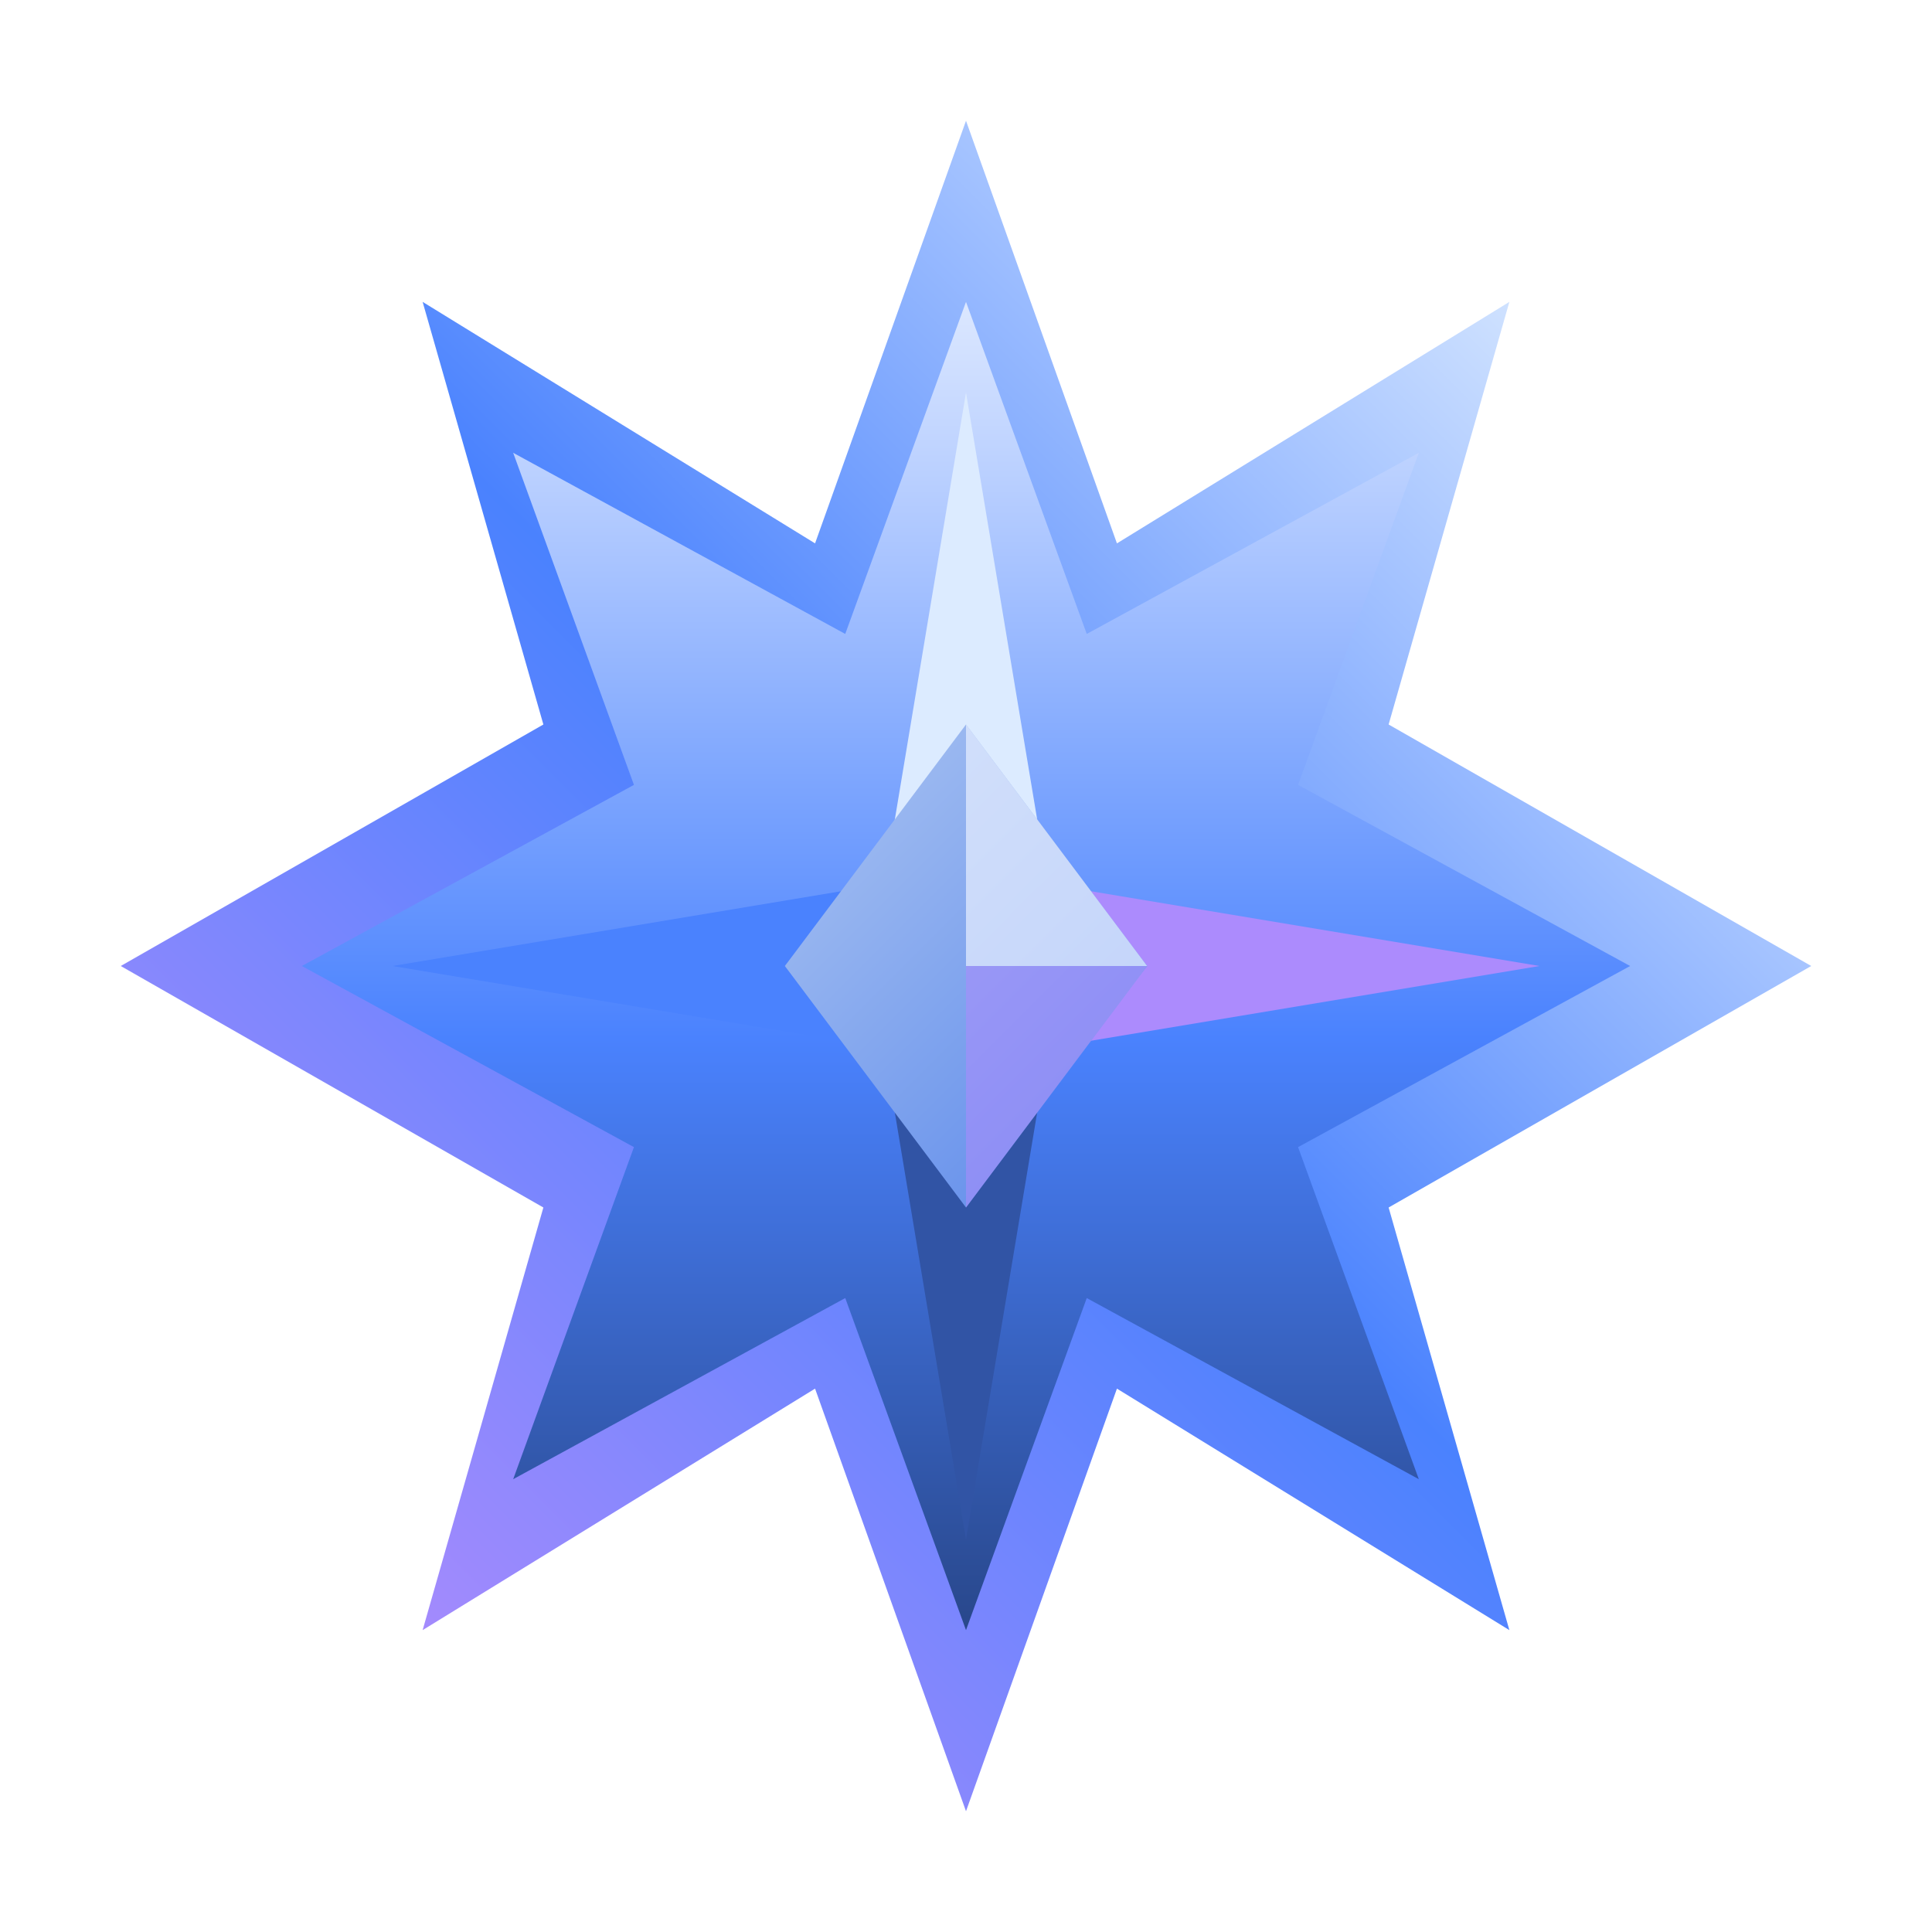
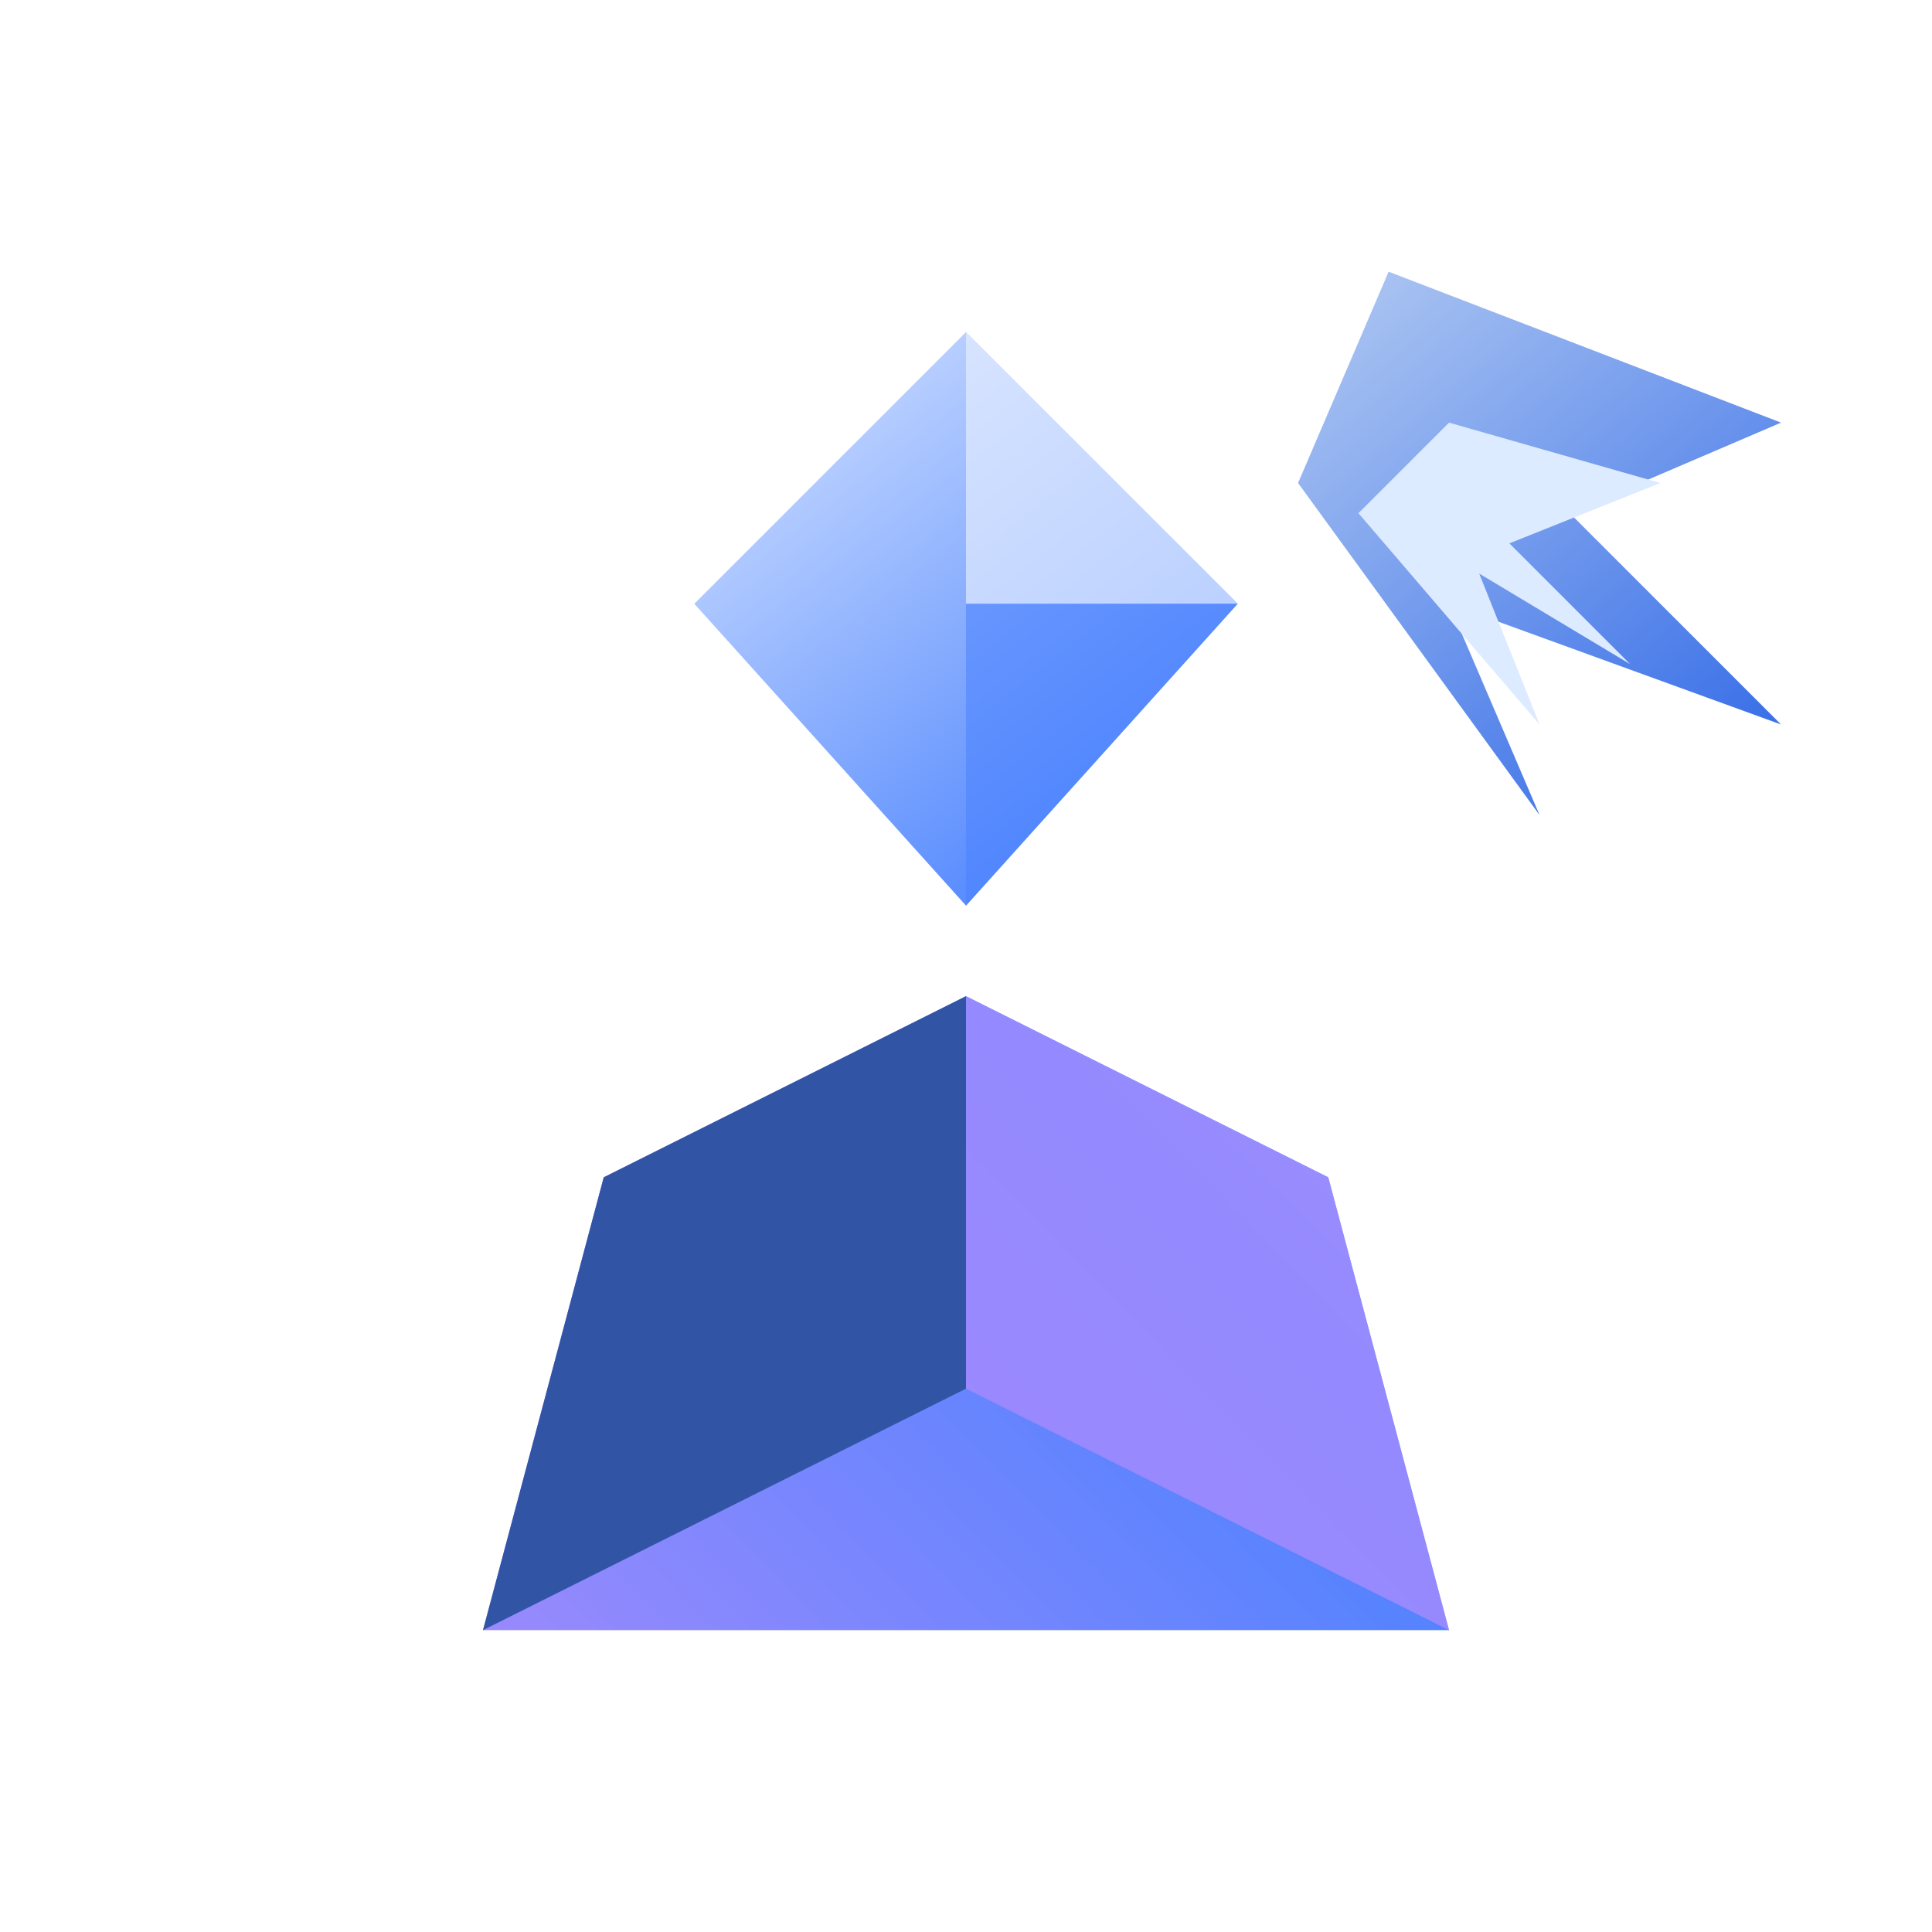
<svg xmlns="http://www.w3.org/2000/svg" viewBox="0 0 128 128" fill="none" role="img" aria-label="Research">
  <defs>
-     <linearGradient id="rs-a" x1="20" y1="108" x2="108" y2="20" gradientUnits="userSpaceOnUse">
+     <linearGradient id="rs-a" x1="16" y1="110" x2="110" y2="18" gradientUnits="userSpaceOnUse">
      <stop offset="0" stop-color="#ac8bfd" />
      <stop offset=".5" stop-color="#4a82fe" />
      <stop offset="1" stop-color="#dcebff" />
    </linearGradient>
-     <linearGradient id="rs-b" x1="64" y1="16" x2="64" y2="112" gradientUnits="userSpaceOnUse">
+     <linearGradient id="rs-b" x1="36" y1="24" x2="92" y2="96" gradientUnits="userSpaceOnUse">
      <stop offset="0" stop-color="#e8f0ff" />
      <stop offset=".55" stop-color="#4a82fe" />
      <stop offset="1" stop-color="#25417f" />
    </linearGradient>
-     <linearGradient id="rs-c" x1="40" y1="40" x2="88" y2="88" gradientUnits="userSpaceOnUse">
+     <linearGradient id="rs-c" x1="48" y1="40" x2="80" y2="78" gradientUnits="userSpaceOnUse">
      <stop offset="0" stop-color="#c8daf4" />
      <stop offset="1" stop-color="#3d72e8" />
    </linearGradient>
  </defs>
-   <polygon fill="url(#rs-a)" points="64 8 74 36 100 20 92 48 120 64 92 80 100 108 74 92 64 120 54 92 28 108 36 80 8 64 36 48 28 20 54 36" />
-   <polygon fill="url(#rs-b)" points="64 20 72 42 94 30 86 52 108 64 86 76 94 98 72 86 64 108 56 86 34 98 42 76 20 64 42 52 34 30 56 42" />
-   <polygon fill="#dcebff" points="64 26 69 56 64 52 59 56" />
-   <polygon fill="#ac8bfd" points="102 64 72 59 76 64 72 69" />
-   <polygon fill="#3154a5" points="64 102 59 72 64 76 69 72" />
-   <polygon fill="#4a82fe" points="26 64 56 59 52 64 56 69" />
-   <polygon fill="url(#rs-c)" points="64 48 76 64 64 80 52 64" />
-   <polygon fill="#e8f0ff" opacity=".7" points="64 48 76 64 64 64" />
-   <polygon fill="#ac8bfd" opacity=".55" points="64 64 76 64 64 80" />
+   <polygon fill="url(#rs-a)" points="40 78 64 66 88 78 96 108 32 108" />
+   <polygon fill="#3154a5" points="40 78 64 66 64 92 32 108" />
+   <polygon fill="#ac8bfd" opacity=".75" points="64 66 88 78 96 108 64 92" />
+   <polygon fill="url(#rs-b)" points="64 22 82 40 64 60 46 40" />
+   <polygon fill="#e8f0ff" opacity=".65" points="64 22 82 40 64 40" />
+   <polygon fill="#4a82fe" opacity=".55" points="64 40 82 40 64 60" />
+   <polygon fill="url(#rs-c)" points="92 18 118 28 104 34 118 48 96 40 102 54 86 32" />
+   <polygon fill="#dcebff" points="96 28 110 32 100 36 108 44 98 38 102 48 90 34" />
</svg>
